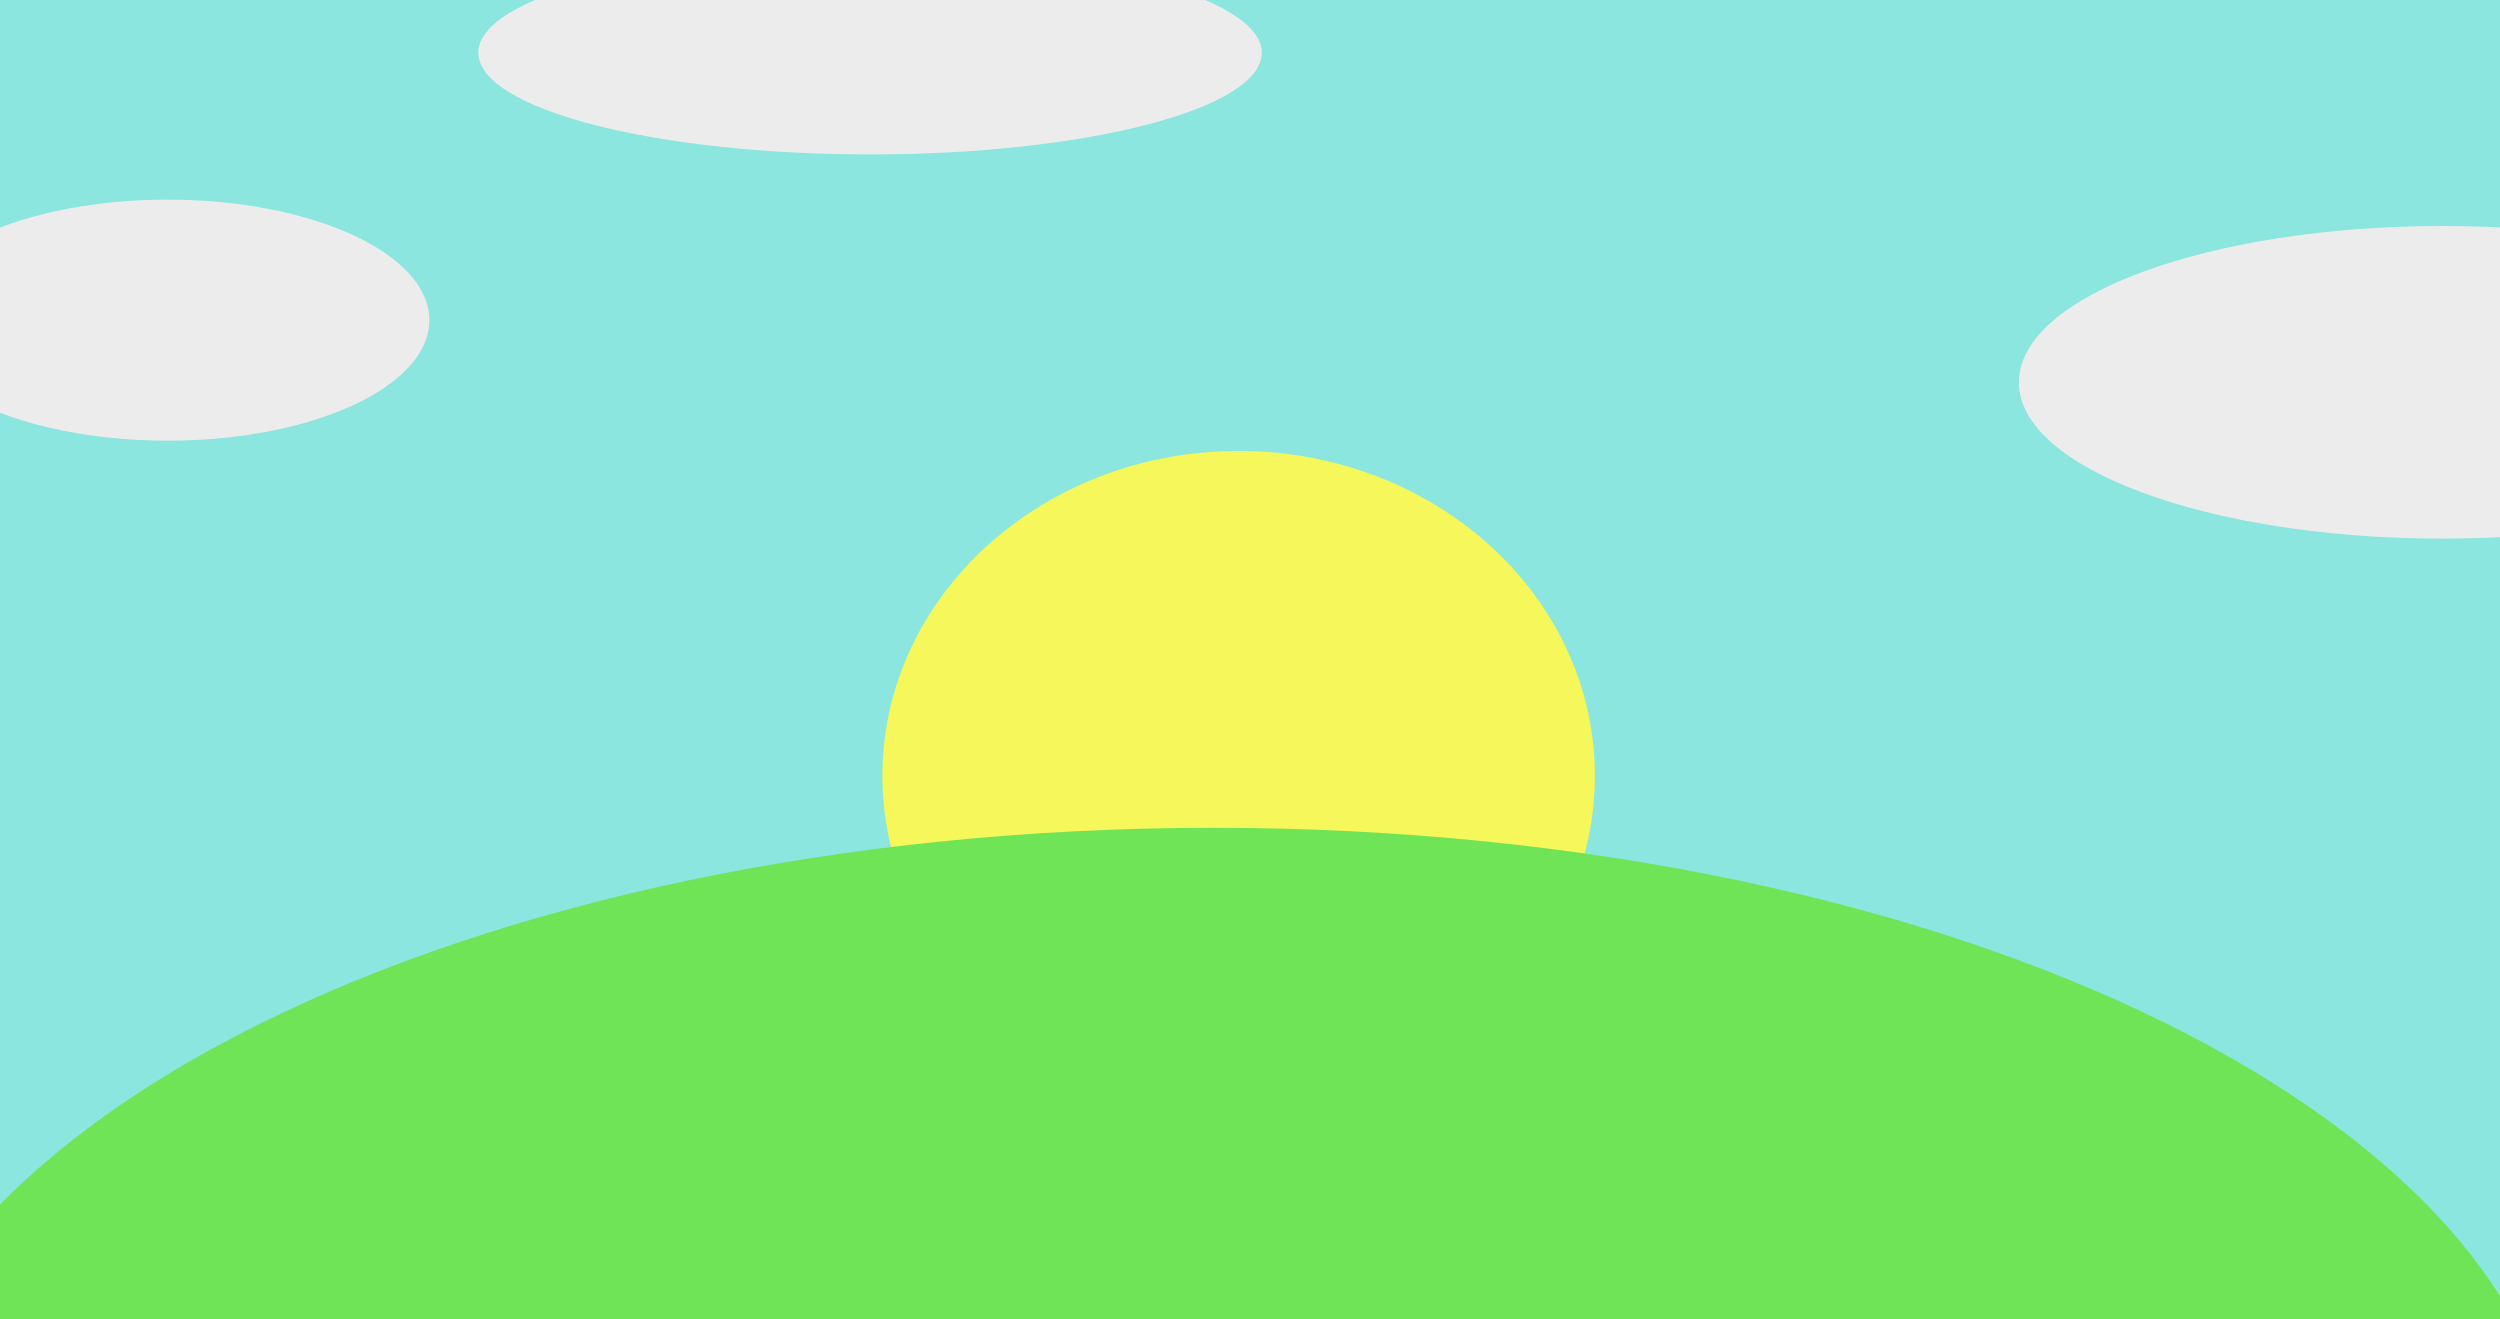
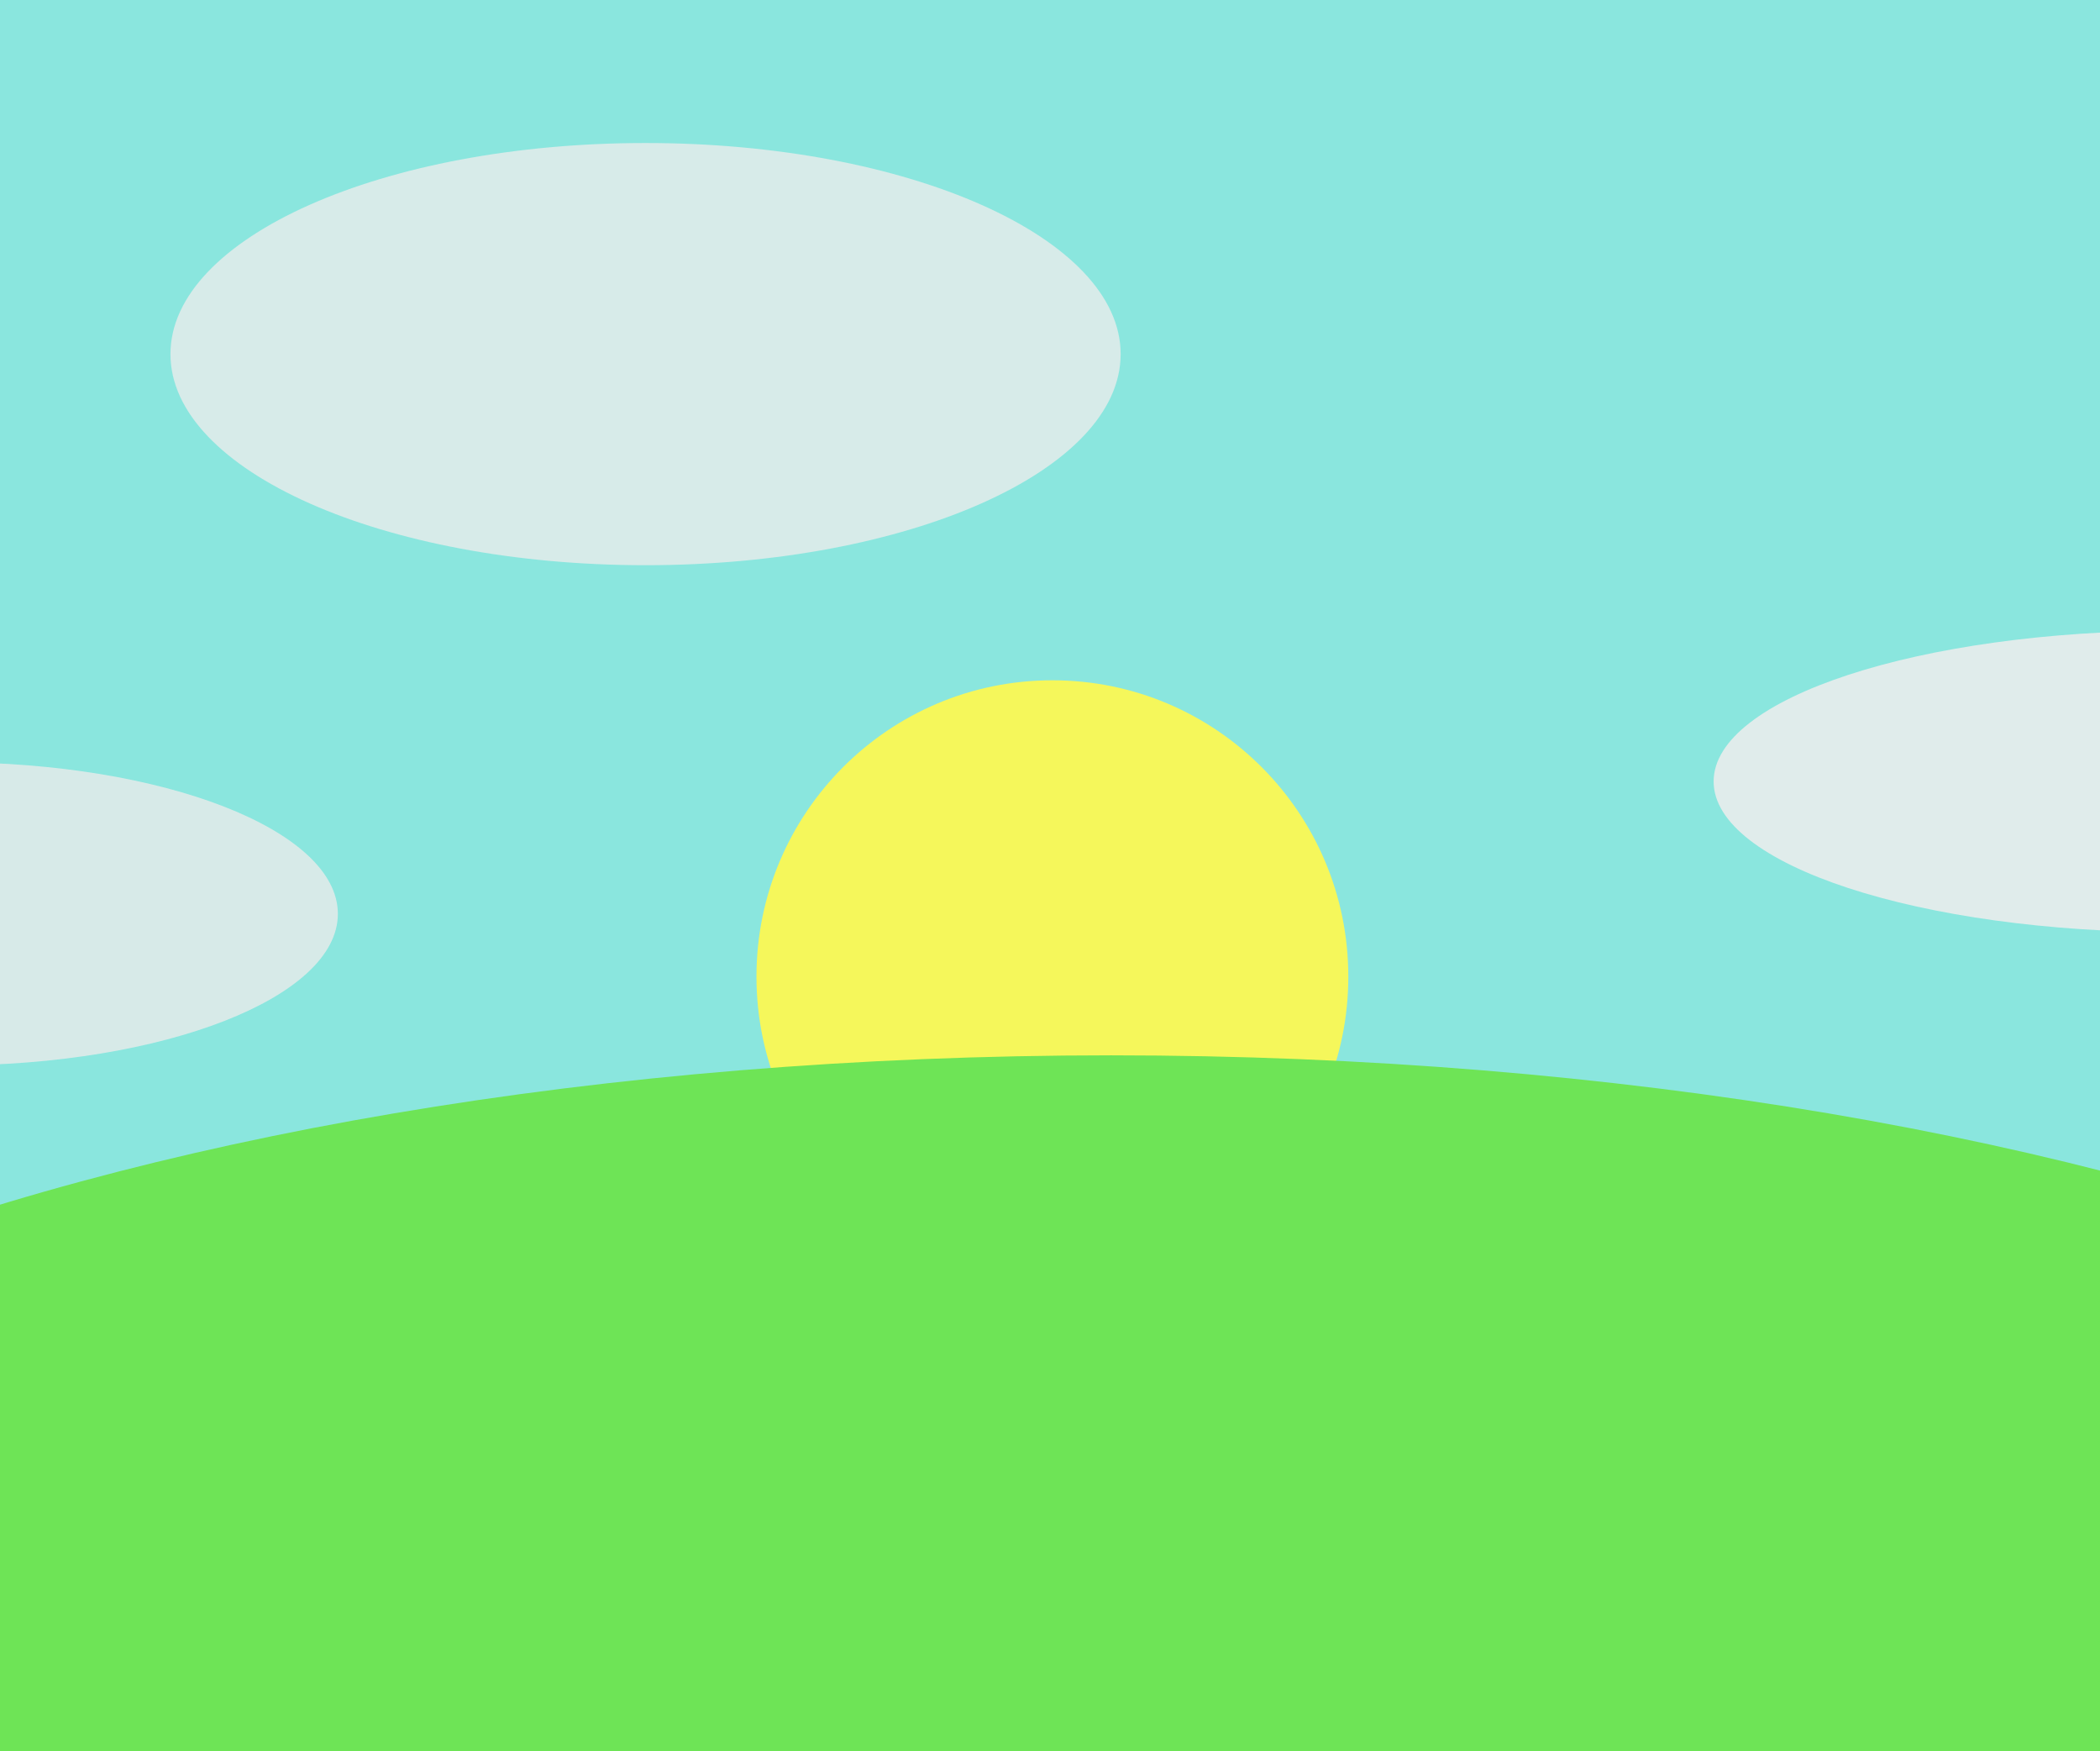
- <svg xmlns="http://www.w3.org/2000/svg" width="4096" height="2160" viewBox="0 0 1083.733 571.5" version="1.1" id="svg1">
+ <svg xmlns="http://www.w3.org/2000/svg" width="6000" height="5000" viewBox="0 0 1587.5 1322.917" version="1.1" id="svg1">
  <defs id="defs1" />
  <g id="layer1">
-     <rect style="display:inline;fill:#8ae6de;fill-opacity:1;stroke-width:0.286" id="rect2" width="1194.83" height="571.908" x="-28.447" y="-7.234" />
-     <ellipse style="fill:#f5f75b;fill-opacity:1;stroke-width:0.265" id="path5" cx="536.938" cy="336.339" rx="154.432" ry="140.856" />
-     <ellipse style="fill:#6ee456;fill-opacity:1;stroke-width:0.381" id="path2" cx="525.972" cy="649.047" rx="584.636" ry="290.197" />
-     <ellipse style="fill:#ececec;stroke-width:0.035" id="path1" cx="72.658" cy="138.786" rx="113.478" ry="52.249" />
-     <ellipse style="fill:#ececec;stroke-width:0.035" id="path3" cx="1058.854" cy="165.727" rx="183.687" ry="67.76" />
-     <ellipse style="fill:#ececec;stroke-width:0.035" id="path4" cx="377.171" cy="22.859" rx="169.808" ry="44.085" />
+     <rect style="display:inline;fill:#8ae6de;fill-opacity:1;stroke-width:0.585" id="rect2" width="1661.267" height="1726.453" x="-28.447" y="-191.961" />
+     <ellipse style="fill:#f5f75b;fill-opacity:1;stroke-width:0.402" id="path5" cx="795.557" cy="738.12" rx="223.705" ry="223.983" />
+     <ellipse style="fill:#6ee456;fill-opacity:1;stroke-width:0.815" id="path2" cx="840.008" cy="1355.629" rx="1392.818" ry="558.051" />
+     <ellipse style="fill:#ececec;stroke-width:0.083;fill-opacity:0.793" id="path1" cx="-38.178" cy="690.658" rx="293.587" ry="114.594" />
+     <ellipse style="fill:#ececec;stroke-width:0.062;fill-opacity:0.874" id="path3" cx="1643.054" cy="590.599" rx="347.633" ry="113.942" />
+     <ellipse style="fill:#ececec;stroke-width:0.097;fill-opacity:0.782" id="path4" cx="488.007" cy="267.622" rx="359.154" ry="159.539" />
  </g>
</svg>
